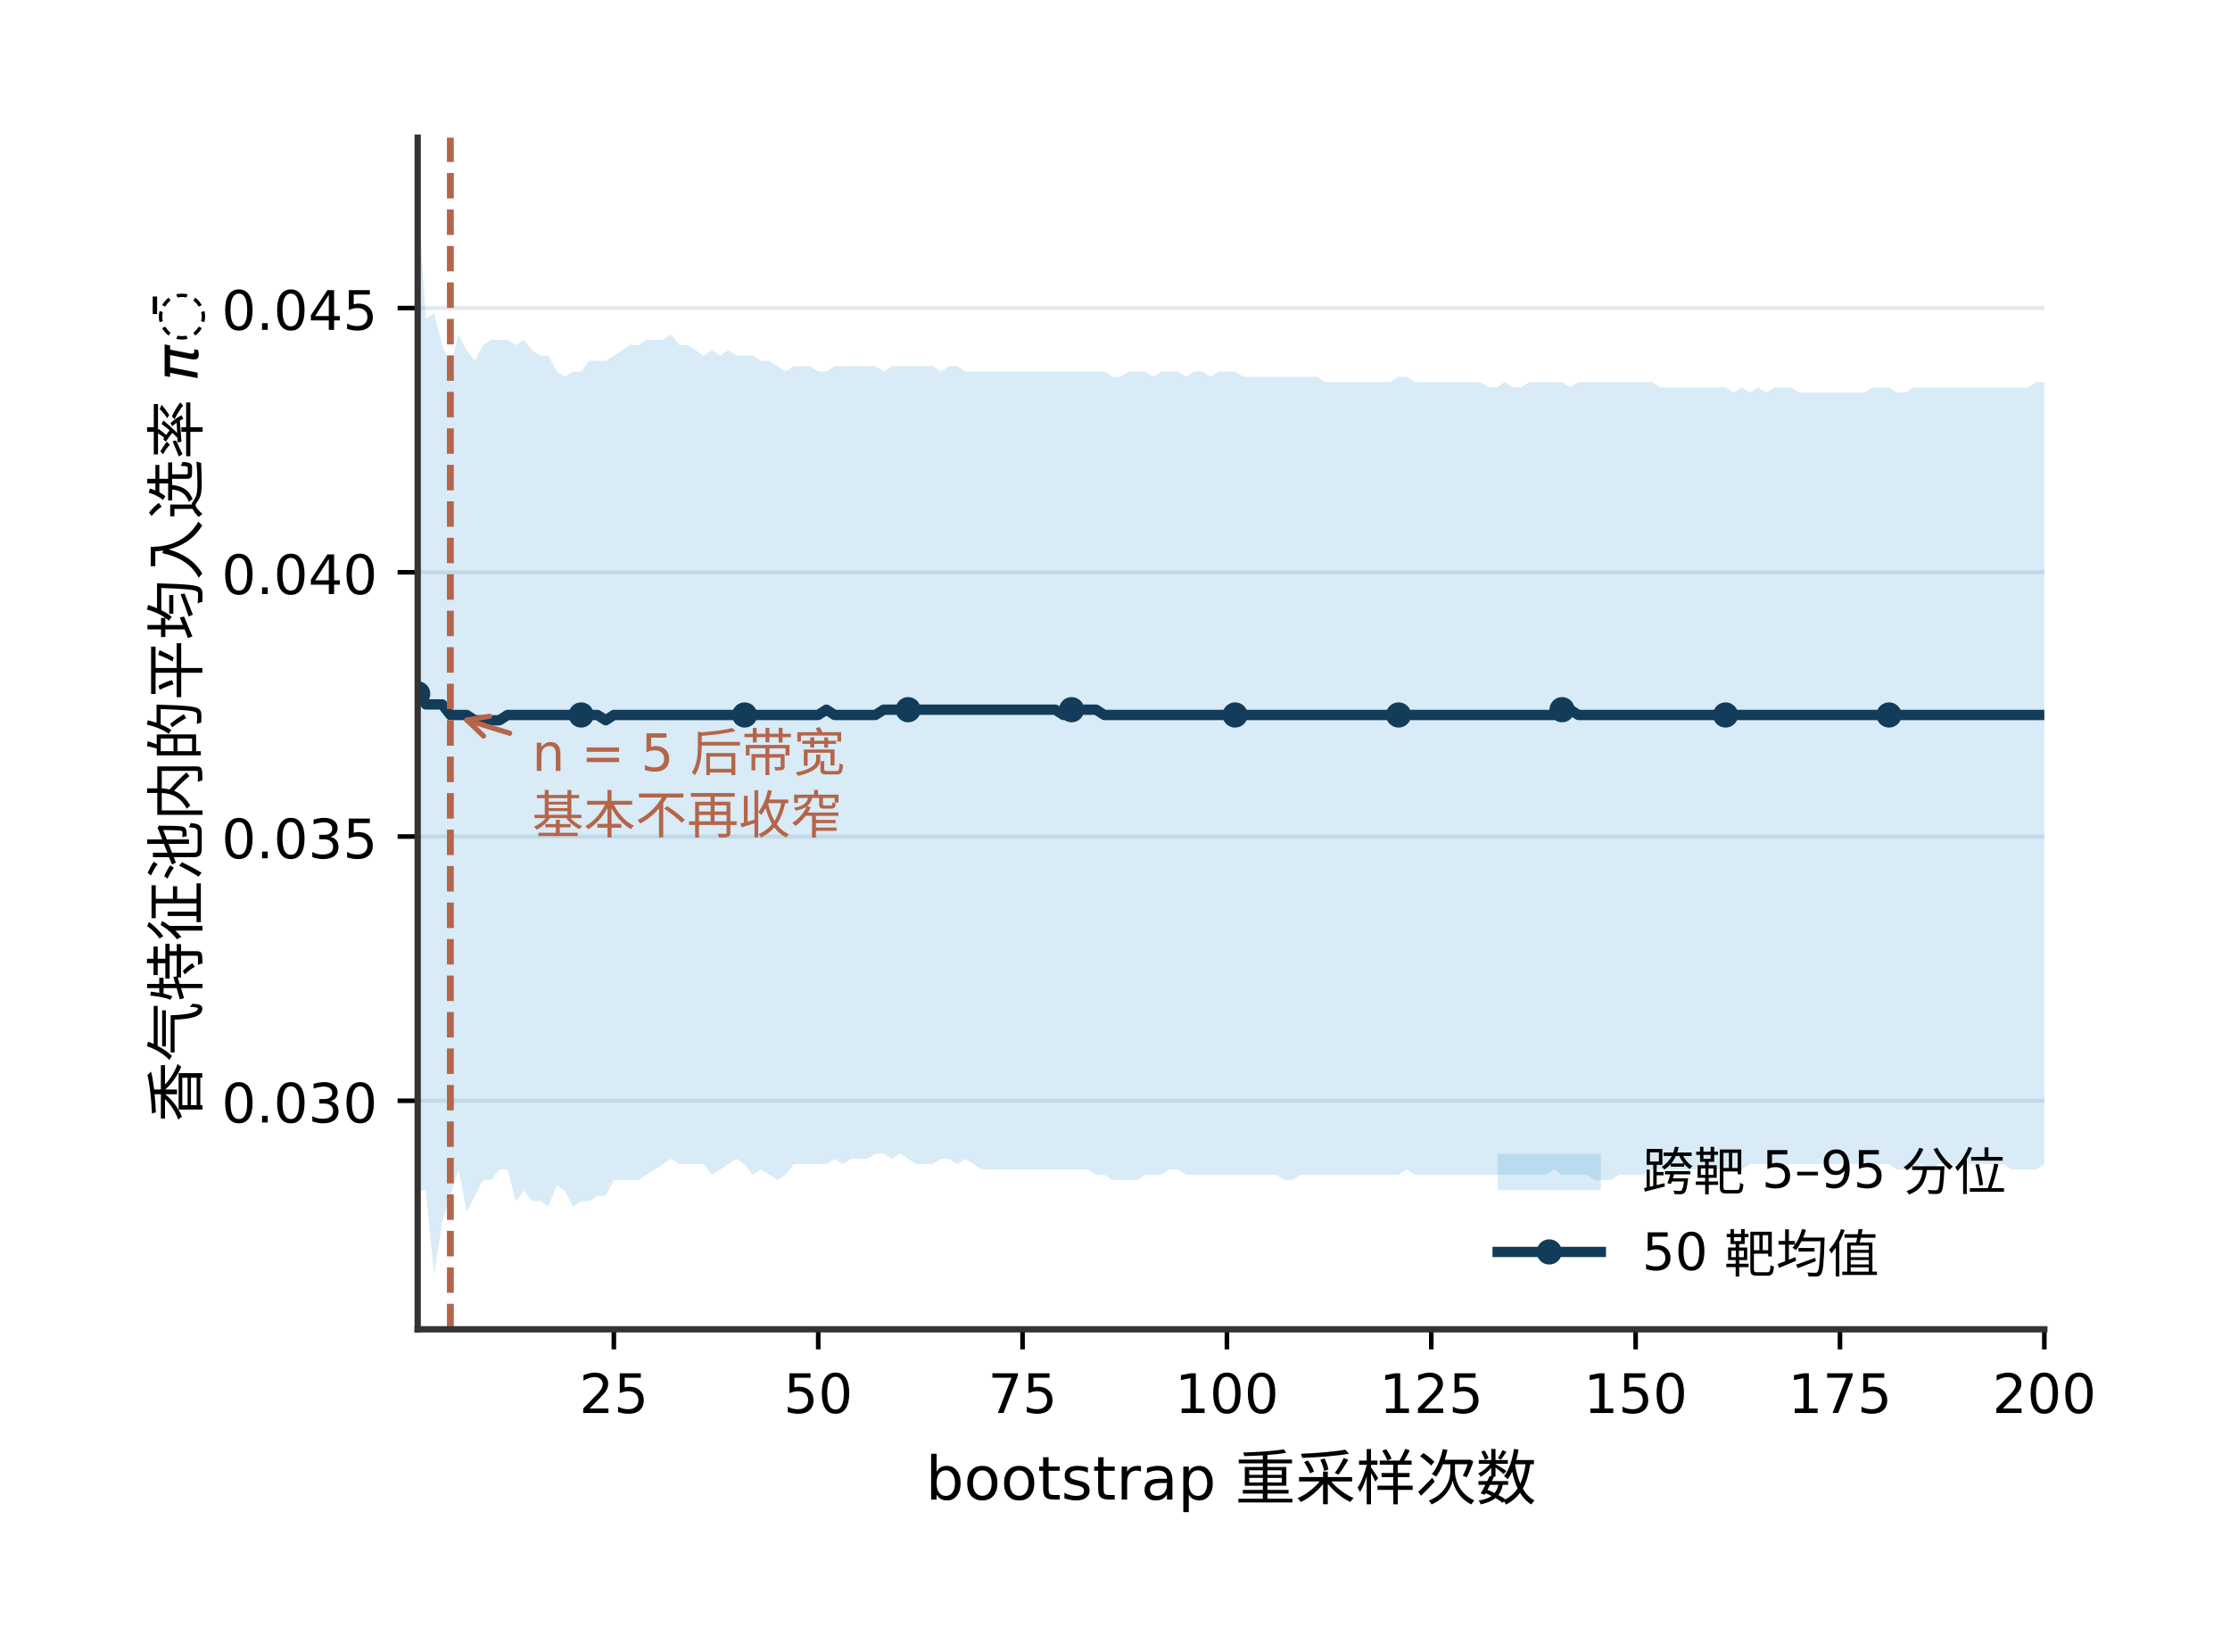
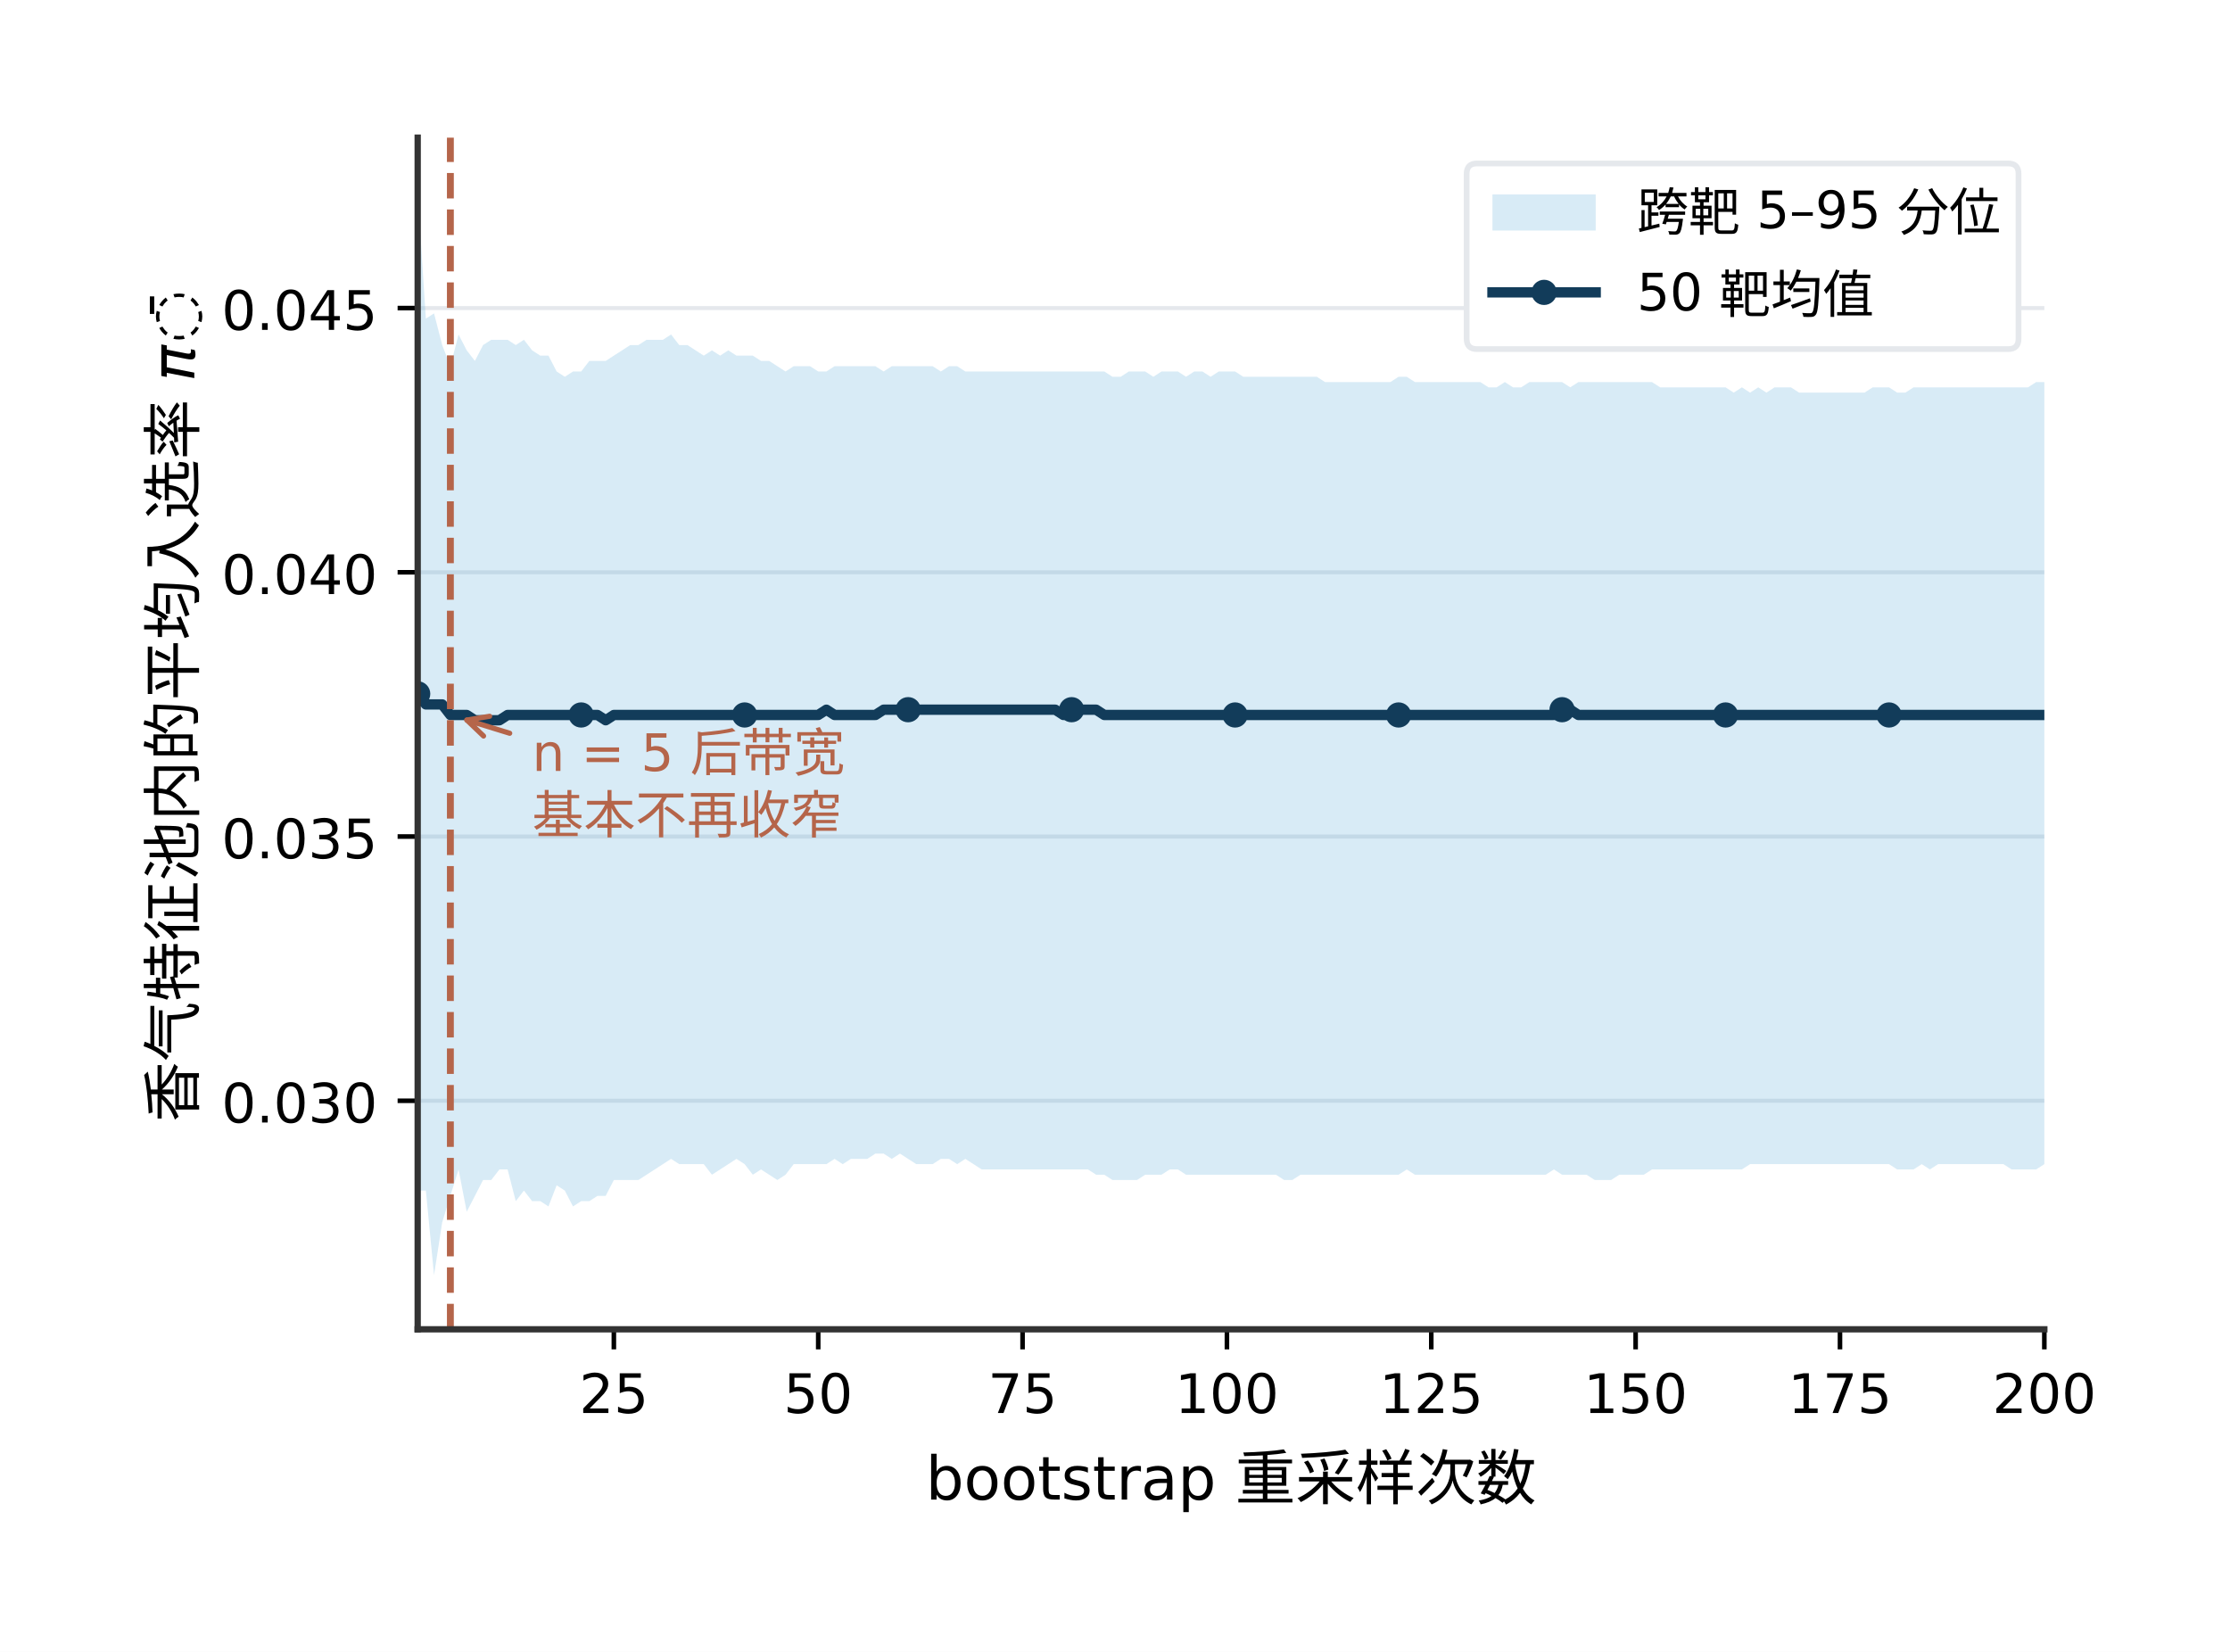
<svg xmlns="http://www.w3.org/2000/svg" xmlns:xlink="http://www.w3.org/1999/xlink" width="388.8pt" height="288pt" viewBox="0 0 388.8 288" version="1.1">
  <defs>
    <style type="text/css">*{stroke-linejoin: round; stroke-linecap: butt}</style>
  </defs>
  <g id="figure_1">
    <g id="patch_1">
      <path d="M 0 288  L 388.8 288  L 388.8 0  L 0 0  z " style="fill: #ffffff" />
    </g>
    <g id="axes_1">
      <g id="patch_2">
        <path d="M 72.823 231.76  L 356.43 231.76  L 356.43 24  L 72.823 24  z " style="fill: #ffffff" />
      </g>
      <g id="matplotlib.axis_1">
        <g id="xtick_1">
          <g id="line2d_1">
            <defs>
-               <path id="m8bf1cdfd30" d="M 0 0  L 0 3.5  " style="stroke: #000000; stroke-width: 0.8" />
+               <path id="m8828bf3c4f" d="M 0 0  L 0 3.5  " style="stroke: #000000; stroke-width: 0.8" />
            </defs>
            <g>
-               <use xlink:href="#m8bf1cdfd30" x="107.026" y="231.76" style="stroke: #000000; stroke-width: 0.8" />
+               <use xlink:href="#m8828bf3c4f" x="107.026" y="231.76" style="stroke: #000000; stroke-width: 0.8" />
            </g>
          </g>
          <g id="text_1">
            <text style="font-size: 9.5px; font-family: 'Microsoft YaHei', 'SimHei', 'WenQuanYi Micro Hei', 'DejaVu Sans', sans-serif; text-anchor: middle" x="107.026" y="246.354" transform="rotate(-0 107.0264 246.3541)">25</text>
          </g>
        </g>
        <g id="xtick_2">
          <g id="line2d_2">
            <g>
-               <use xlink:href="#m8bf1cdfd30" x="142.656" y="231.76" style="stroke: #000000; stroke-width: 0.8" />
+               <use xlink:href="#m8828bf3c4f" x="142.656" y="231.76" style="stroke: #000000; stroke-width: 0.8" />
            </g>
          </g>
          <g id="text_2">
            <text style="font-size: 9.5px; font-family: 'Microsoft YaHei', 'SimHei', 'WenQuanYi Micro Hei', 'DejaVu Sans', sans-serif; text-anchor: middle" x="142.656" y="246.354" transform="rotate(-0 142.6555 246.3541)">50</text>
          </g>
        </g>
        <g id="xtick_3">
          <g id="line2d_3">
            <g>
-               <use xlink:href="#m8bf1cdfd30" x="178.285" y="231.76" style="stroke: #000000; stroke-width: 0.8" />
+               <use xlink:href="#m8828bf3c4f" x="178.285" y="231.76" style="stroke: #000000; stroke-width: 0.8" />
            </g>
          </g>
          <g id="text_3">
            <text style="font-size: 9.5px; font-family: 'Microsoft YaHei', 'SimHei', 'WenQuanYi Micro Hei', 'DejaVu Sans', sans-serif; text-anchor: middle" x="178.285" y="246.354" transform="rotate(-0 178.2846 246.3541)">75</text>
          </g>
        </g>
        <g id="xtick_4">
          <g id="line2d_4">
            <g>
-               <use xlink:href="#m8bf1cdfd30" x="213.914" y="231.76" style="stroke: #000000; stroke-width: 0.8" />
+               <use xlink:href="#m8828bf3c4f" x="213.914" y="231.76" style="stroke: #000000; stroke-width: 0.8" />
            </g>
          </g>
          <g id="text_4">
            <text style="font-size: 9.5px; font-family: 'Microsoft YaHei', 'SimHei', 'WenQuanYi Micro Hei', 'DejaVu Sans', sans-serif; text-anchor: middle" x="213.914" y="246.354" transform="rotate(-0 213.9137 246.3541)">100</text>
          </g>
        </g>
        <g id="xtick_5">
          <g id="line2d_5">
            <g>
-               <use xlink:href="#m8bf1cdfd30" x="249.543" y="231.76" style="stroke: #000000; stroke-width: 0.8" />
+               <use xlink:href="#m8828bf3c4f" x="249.543" y="231.76" style="stroke: #000000; stroke-width: 0.8" />
            </g>
          </g>
          <g id="text_5">
            <text style="font-size: 9.5px; font-family: 'Microsoft YaHei', 'SimHei', 'WenQuanYi Micro Hei', 'DejaVu Sans', sans-serif; text-anchor: middle" x="249.543" y="246.354" transform="rotate(-0 249.5428 246.3541)">125</text>
          </g>
        </g>
        <g id="xtick_6">
          <g id="line2d_6">
            <g>
-               <use xlink:href="#m8bf1cdfd30" x="285.172" y="231.76" style="stroke: #000000; stroke-width: 0.8" />
+               <use xlink:href="#m8828bf3c4f" x="285.172" y="231.76" style="stroke: #000000; stroke-width: 0.8" />
            </g>
          </g>
          <g id="text_6">
            <text style="font-size: 9.5px; font-family: 'Microsoft YaHei', 'SimHei', 'WenQuanYi Micro Hei', 'DejaVu Sans', sans-serif; text-anchor: middle" x="285.172" y="246.354" transform="rotate(-0 285.1718 246.3541)">150</text>
          </g>
        </g>
        <g id="xtick_7">
          <g id="line2d_7">
            <g>
-               <use xlink:href="#m8bf1cdfd30" x="320.801" y="231.76" style="stroke: #000000; stroke-width: 0.8" />
+               <use xlink:href="#m8828bf3c4f" x="320.801" y="231.76" style="stroke: #000000; stroke-width: 0.8" />
            </g>
          </g>
          <g id="text_7">
            <text style="font-size: 9.5px; font-family: 'Microsoft YaHei', 'SimHei', 'WenQuanYi Micro Hei', 'DejaVu Sans', sans-serif; text-anchor: middle" x="320.801" y="246.354" transform="rotate(-0 320.8009 246.3541)">175</text>
          </g>
        </g>
        <g id="xtick_8">
          <g id="line2d_8">
            <g>
-               <use xlink:href="#m8bf1cdfd30" x="356.43" y="231.76" style="stroke: #000000; stroke-width: 0.8" />
+               <use xlink:href="#m8828bf3c4f" x="356.43" y="231.76" style="stroke: #000000; stroke-width: 0.8" />
            </g>
          </g>
          <g id="text_8">
            <text style="font-size: 9.5px; font-family: 'Microsoft YaHei', 'SimHei', 'WenQuanYi Micro Hei', 'DejaVu Sans', sans-serif; text-anchor: middle" x="356.43" y="246.354" transform="rotate(-0 356.43 246.3541)">200</text>
          </g>
        </g>
        <g id="text_9">
          <text style="font-size: 10.5px; font-family: 'Microsoft YaHei', 'SimHei', 'WenQuanYi Micro Hei', 'DejaVu Sans', sans-serif; text-anchor: middle" x="214.626" y="261.447" transform="rotate(-0 214.6262 261.4471)">bootstrap 重采样次数</text>
        </g>
      </g>
      <g id="matplotlib.axis_2">
        <g id="ytick_1">
          <g id="line2d_9">
-             <path d="M 72.823 191.912  L 356.43 191.912  " clip-path="url(#pf0727fa148)" style="fill: none; stroke: #e5e8ec; stroke-width: 0.7; stroke-linecap: square" />
+             <path d="M 72.823 191.912  L 356.43 191.912  " clip-path="url(#pa5cbba8e7f)" style="fill: none; stroke: #e5e8ec; stroke-width: 0.7; stroke-linecap: square" />
          </g>
          <g id="line2d_10">
            <defs>
-               <path id="m67ff4a26ef" d="M 0 0  L -3.5 0  " style="stroke: #000000; stroke-width: 0.8" />
+               <path id="mb2e5421b10" d="M 0 0  L -3.5 0  " style="stroke: #000000; stroke-width: 0.8" />
            </defs>
            <g>
-               <use xlink:href="#m67ff4a26ef" x="72.823" y="191.912" style="stroke: #000000; stroke-width: 0.8" />
+               <use xlink:href="#mb2e5421b10" x="72.823" y="191.912" style="stroke: #000000; stroke-width: 0.8" />
            </g>
          </g>
          <g id="text_10">
            <text style="font-size: 9.5px; font-family: 'Microsoft YaHei', 'SimHei', 'WenQuanYi Micro Hei', 'DejaVu Sans', sans-serif; text-anchor: end" x="65.823" y="195.709" transform="rotate(-0 65.8225 195.7095)">0.030</text>
          </g>
        </g>
        <g id="ytick_2">
          <g id="line2d_11">
-             <path d="M 72.823 145.846  L 356.43 145.846  " clip-path="url(#pf0727fa148)" style="fill: none; stroke: #e5e8ec; stroke-width: 0.7; stroke-linecap: square" />
+             <path d="M 72.823 145.846  L 356.43 145.846  " clip-path="url(#pa5cbba8e7f)" style="fill: none; stroke: #e5e8ec; stroke-width: 0.7; stroke-linecap: square" />
          </g>
          <g id="line2d_12">
            <g>
-               <use xlink:href="#m67ff4a26ef" x="72.823" y="145.846" style="stroke: #000000; stroke-width: 0.8" />
+               <use xlink:href="#mb2e5421b10" x="72.823" y="145.846" style="stroke: #000000; stroke-width: 0.8" />
            </g>
          </g>
          <g id="text_11">
            <text style="font-size: 9.5px; font-family: 'Microsoft YaHei', 'SimHei', 'WenQuanYi Micro Hei', 'DejaVu Sans', sans-serif; text-anchor: end" x="65.823" y="149.643" transform="rotate(-0 65.8225 149.643)">0.035</text>
          </g>
        </g>
        <g id="ytick_3">
          <g id="line2d_13">
-             <path d="M 72.823 99.779  L 356.43 99.779  " clip-path="url(#pf0727fa148)" style="fill: none; stroke: #e5e8ec; stroke-width: 0.7; stroke-linecap: square" />
+             <path d="M 72.823 99.779  L 356.43 99.779  " clip-path="url(#pa5cbba8e7f)" style="fill: none; stroke: #e5e8ec; stroke-width: 0.7; stroke-linecap: square" />
          </g>
          <g id="line2d_14">
            <g>
-               <use xlink:href="#m67ff4a26ef" x="72.823" y="99.779" style="stroke: #000000; stroke-width: 0.8" />
+               <use xlink:href="#mb2e5421b10" x="72.823" y="99.779" style="stroke: #000000; stroke-width: 0.8" />
            </g>
          </g>
          <g id="text_12">
            <text style="font-size: 9.5px; font-family: 'Microsoft YaHei', 'SimHei', 'WenQuanYi Micro Hei', 'DejaVu Sans', sans-serif; text-anchor: end" x="65.823" y="103.576" transform="rotate(-0 65.8225 103.5765)">0.040</text>
          </g>
        </g>
        <g id="ytick_4">
          <g id="line2d_15">
-             <path d="M 72.823 53.713  L 356.43 53.713  " clip-path="url(#pf0727fa148)" style="fill: none; stroke: #e5e8ec; stroke-width: 0.7; stroke-linecap: square" />
+             <path d="M 72.823 53.713  L 356.43 53.713  " clip-path="url(#pa5cbba8e7f)" style="fill: none; stroke: #e5e8ec; stroke-width: 0.7; stroke-linecap: square" />
          </g>
          <g id="line2d_16">
            <g>
-               <use xlink:href="#m67ff4a26ef" x="72.823" y="53.713" style="stroke: #000000; stroke-width: 0.8" />
+               <use xlink:href="#mb2e5421b10" x="72.823" y="53.713" style="stroke: #000000; stroke-width: 0.8" />
            </g>
          </g>
          <g id="text_13">
            <text style="font-size: 9.5px; font-family: 'Microsoft YaHei', 'SimHei', 'WenQuanYi Micro Hei', 'DejaVu Sans', sans-serif; text-anchor: end" x="65.823" y="57.51" transform="rotate(-0 65.8225 57.50994)">0.045</text>
          </g>
        </g>
        <g id="text_14">
          <g transform="translate(34.64141 195.605) rotate(-90)">
            <text>
-               <tspan x="0" y="-0.188" style="font-size: 10.5px; font-family: 'Microsoft YaHei'">香</tspan>
-               <tspan x="10.5" y="-0.188" style="font-size: 10.5px; font-family: 'Microsoft YaHei'">气</tspan>
-               <tspan x="21" y="-0.188" style="font-size: 10.5px; font-family: 'Microsoft YaHei'">特</tspan>
-               <tspan x="31.5" y="-0.188" style="font-size: 10.5px; font-family: 'Microsoft YaHei'">征</tspan>
-               <tspan x="42" y="-0.188" style="font-size: 10.5px; font-family: 'Microsoft YaHei'">池</tspan>
-               <tspan x="52.5" y="-0.188" style="font-size: 10.5px; font-family: 'Microsoft YaHei'">内</tspan>
-               <tspan x="63" y="-0.188" style="font-size: 10.5px; font-family: 'Microsoft YaHei'">的</tspan>
-               <tspan x="73.5" y="-0.188" style="font-size: 10.5px; font-family: 'Microsoft YaHei'">平</tspan>
-               <tspan x="84" y="-0.188" style="font-size: 10.5px; font-family: 'Microsoft YaHei'">均</tspan>
-               <tspan x="94.5" y="-0.188" style="font-size: 10.5px; font-family: 'Microsoft YaHei'">入</tspan>
-               <tspan x="105" y="-0.188" style="font-size: 10.5px; font-family: 'Microsoft YaHei'">选</tspan>
-               <tspan x="115.5" y="-0.188" style="font-size: 10.5px; font-family: 'Microsoft YaHei'">率</tspan>
-               <tspan x="126" y="-0.188" style="font-size: 10.5px; font-family: 'Microsoft YaHei'"> </tspan>
-               <tspan x="135.828" y="-0.188" style="font-size: 10.5px; font-family: 'DejaVu Sans'">̄</tspan>
-               <tspan x="129.107" y="-0.188" style="font-style: oblique; font-size: 10.5px; font-family: 'DejaVu Sans'">π</tspan>
+               <tspan x="0" y="-0.766" style="font-size: 10.5px; font-family: 'Microsoft YaHei'">香</tspan>
+               <tspan x="10.5" y="-0.766" style="font-size: 10.5px; font-family: 'Microsoft YaHei'">气</tspan>
+               <tspan x="21" y="-0.766" style="font-size: 10.5px; font-family: 'Microsoft YaHei'">特</tspan>
+               <tspan x="31.5" y="-0.766" style="font-size: 10.5px; font-family: 'Microsoft YaHei'">征</tspan>
+               <tspan x="42" y="-0.766" style="font-size: 10.5px; font-family: 'Microsoft YaHei'">池</tspan>
+               <tspan x="52.5" y="-0.766" style="font-size: 10.5px; font-family: 'Microsoft YaHei'">内</tspan>
+               <tspan x="63" y="-0.766" style="font-size: 10.5px; font-family: 'Microsoft YaHei'">的</tspan>
+               <tspan x="73.5" y="-0.766" style="font-size: 10.5px; font-family: 'Microsoft YaHei'">平</tspan>
+               <tspan x="84" y="-0.766" style="font-size: 10.5px; font-family: 'Microsoft YaHei'">均</tspan>
+               <tspan x="94.5" y="-0.766" style="font-size: 10.5px; font-family: 'Microsoft YaHei'">入</tspan>
+               <tspan x="105" y="-0.766" style="font-size: 10.5px; font-family: 'Microsoft YaHei'">选</tspan>
+               <tspan x="115.5" y="-0.766" style="font-size: 10.5px; font-family: 'Microsoft YaHei'">率</tspan>
+               <tspan x="126" y="-0.766" style="font-size: 10.5px; font-family: 'Microsoft YaHei'"> </tspan>
+               <tspan x="135.844" y="-0.688" style="font-size: 10.5px; font-family: 'DejaVu Sans'">̄</tspan>
+               <tspan x="129.107" y="-0.766" style="font-style: oblique; font-size: 10.5px; font-family: 'DejaVu Sans'">π</tspan>
            </text>
          </g>
        </g>
      </g>
      <g id="FillBetweenPolyCollection_1">
        <defs>
-           <path id="mcdc21f02ec" d="M 72.823 -254.556  L 72.823 -80.425  L 74.248 -80.425  L 75.673 -65.684  L 77.098 -74.897  L 78.523 -79.504  L 79.948 -84.11  L 81.373 -76.74  L 82.799 -79.504  L 84.224 -82.268  L 85.649 -82.268  L 87.074 -84.11  L 88.499 -84.11  L 89.924 -78.582  L 91.35 -80.425  L 92.775 -78.582  L 94.2 -78.582  L 95.625 -77.661  L 97.05 -81.346  L 98.475 -80.425  L 99.901 -77.661  L 101.326 -78.582  L 102.751 -78.582  L 104.176 -79.504  L 105.601 -79.504  L 107.026 -82.268  L 108.452 -82.268  L 109.877 -82.268  L 111.302 -82.268  L 112.727 -83.189  L 114.152 -84.11  L 115.577 -85.032  L 117.003 -85.953  L 118.428 -85.032  L 119.853 -85.032  L 121.278 -85.032  L 122.703 -85.032  L 124.128 -83.189  L 125.554 -84.11  L 126.979 -85.032  L 128.404 -85.953  L 129.829 -85.032  L 131.254 -83.189  L 132.679 -84.11  L 134.105 -83.189  L 135.53 -82.268  L 136.955 -83.189  L 138.38 -85.032  L 139.805 -85.032  L 141.23 -85.032  L 142.656 -85.032  L 144.081 -85.032  L 145.506 -85.953  L 146.931 -85.032  L 148.356 -85.953  L 149.781 -85.953  L 151.206 -85.953  L 152.632 -86.874  L 154.057 -86.874  L 155.482 -85.953  L 156.907 -86.874  L 158.332 -85.953  L 159.757 -85.032  L 161.183 -85.032  L 162.608 -85.032  L 164.033 -85.953  L 165.458 -85.953  L 166.883 -85.032  L 168.308 -85.953  L 169.734 -85.032  L 171.159 -84.11  L 172.584 -84.11  L 174.009 -84.11  L 175.434 -84.11  L 176.859 -84.11  L 178.285 -84.11  L 179.71 -84.11  L 181.135 -84.11  L 182.56 -84.11  L 183.985 -84.11  L 185.41 -84.11  L 186.836 -84.11  L 188.261 -84.11  L 189.686 -84.11  L 191.111 -83.189  L 192.536 -83.189  L 193.961 -82.268  L 195.387 -82.268  L 196.812 -82.268  L 198.237 -82.268  L 199.662 -83.189  L 201.087 -83.189  L 202.512 -83.189  L 203.938 -84.11  L 205.363 -84.11  L 206.788 -83.189  L 208.213 -83.189  L 209.638 -83.189  L 211.063 -83.189  L 212.489 -83.189  L 213.914 -83.189  L 215.339 -83.189  L 216.764 -83.189  L 218.189 -83.189  L 219.614 -83.189  L 221.039 -83.189  L 222.465 -83.189  L 223.89 -82.268  L 225.315 -82.268  L 226.74 -83.189  L 228.165 -83.189  L 229.59 -83.189  L 231.016 -83.189  L 232.441 -83.189  L 233.866 -83.189  L 235.291 -83.189  L 236.716 -83.189  L 238.141 -83.189  L 239.567 -83.189  L 240.992 -83.189  L 242.417 -83.189  L 243.842 -83.189  L 245.267 -84.11  L 246.692 -83.189  L 248.118 -83.189  L 249.543 -83.189  L 250.968 -83.189  L 252.393 -83.189  L 253.818 -83.189  L 255.243 -83.189  L 256.669 -83.189  L 258.094 -83.189  L 259.519 -83.189  L 260.944 -83.189  L 262.369 -83.189  L 263.794 -83.189  L 265.22 -83.189  L 266.645 -83.189  L 268.07 -83.189  L 269.495 -83.189  L 270.92 -84.11  L 272.345 -83.189  L 273.771 -83.189  L 275.196 -83.189  L 276.621 -83.189  L 278.046 -82.268  L 279.471 -82.268  L 280.896 -82.268  L 282.322 -83.189  L 283.747 -83.189  L 285.172 -83.189  L 286.597 -83.189  L 288.022 -84.11  L 289.447 -84.11  L 290.872 -84.11  L 292.298 -84.11  L 293.723 -84.11  L 295.148 -84.11  L 296.573 -84.11  L 297.998 -84.11  L 299.423 -84.11  L 300.849 -84.11  L 302.274 -84.11  L 303.699 -84.11  L 305.124 -85.032  L 306.549 -85.032  L 307.974 -85.032  L 309.4 -85.032  L 310.825 -85.032  L 312.25 -85.032  L 313.675 -85.032  L 315.1 -85.032  L 316.525 -85.032  L 317.951 -85.032  L 319.376 -85.032  L 320.801 -85.032  L 322.226 -85.032  L 323.651 -85.032  L 325.076 -85.032  L 326.502 -85.032  L 327.927 -85.032  L 329.352 -85.032  L 330.777 -84.11  L 332.202 -84.11  L 333.627 -84.11  L 335.053 -85.032  L 336.478 -84.11  L 337.903 -85.032  L 339.328 -85.032  L 340.753 -85.032  L 342.178 -85.032  L 343.604 -85.032  L 345.029 -85.032  L 346.454 -85.032  L 347.879 -85.032  L 349.304 -85.032  L 350.729 -84.11  L 352.155 -84.11  L 353.58 -84.11  L 355.005 -84.11  L 356.43 -85.032  L 356.43 -221.388  L 356.43 -221.388  L 355.005 -221.388  L 353.58 -220.467  L 352.155 -220.467  L 350.729 -220.467  L 349.304 -220.467  L 347.879 -220.467  L 346.454 -220.467  L 345.029 -220.467  L 343.604 -220.467  L 342.178 -220.467  L 340.753 -220.467  L 339.328 -220.467  L 337.903 -220.467  L 336.478 -220.467  L 335.053 -220.467  L 333.627 -220.467  L 332.202 -219.546  L 330.777 -219.546  L 329.352 -220.467  L 327.927 -220.467  L 326.502 -220.467  L 325.076 -219.546  L 323.651 -219.546  L 322.226 -219.546  L 320.801 -219.546  L 319.376 -219.546  L 317.951 -219.546  L 316.525 -219.546  L 315.1 -219.546  L 313.675 -219.546  L 312.25 -220.467  L 310.825 -220.467  L 309.4 -220.467  L 307.974 -219.546  L 306.549 -220.467  L 305.124 -219.546  L 303.699 -220.467  L 302.274 -219.546  L 300.849 -220.467  L 299.423 -220.467  L 297.998 -220.467  L 296.573 -220.467  L 295.148 -220.467  L 293.723 -220.467  L 292.298 -220.467  L 290.872 -220.467  L 289.447 -220.467  L 288.022 -221.388  L 286.597 -221.388  L 285.172 -221.388  L 283.747 -221.388  L 282.322 -221.388  L 280.896 -221.388  L 279.471 -221.388  L 278.046 -221.388  L 276.621 -221.388  L 275.196 -221.388  L 273.771 -220.467  L 272.345 -221.388  L 270.92 -221.388  L 269.495 -221.388  L 268.07 -221.388  L 266.645 -221.388  L 265.22 -220.467  L 263.794 -220.467  L 262.369 -221.388  L 260.944 -220.467  L 259.519 -220.467  L 258.094 -221.388  L 256.669 -221.388  L 255.243 -221.388  L 253.818 -221.388  L 252.393 -221.388  L 250.968 -221.388  L 249.543 -221.388  L 248.118 -221.388  L 246.692 -221.388  L 245.267 -222.31  L 243.842 -222.31  L 242.417 -221.388  L 240.992 -221.388  L 239.567 -221.388  L 238.141 -221.388  L 236.716 -221.388  L 235.291 -221.388  L 233.866 -221.388  L 232.441 -221.388  L 231.016 -221.388  L 229.59 -222.31  L 228.165 -222.31  L 226.74 -222.31  L 225.315 -222.31  L 223.89 -222.31  L 222.465 -222.31  L 221.039 -222.31  L 219.614 -222.31  L 218.189 -222.31  L 216.764 -222.31  L 215.339 -223.231  L 213.914 -223.231  L 212.489 -223.231  L 211.063 -222.31  L 209.638 -223.231  L 208.213 -223.231  L 206.788 -222.31  L 205.363 -223.231  L 203.938 -223.231  L 202.512 -223.231  L 201.087 -222.31  L 199.662 -223.231  L 198.237 -223.231  L 196.812 -223.231  L 195.387 -222.31  L 193.961 -222.31  L 192.536 -223.231  L 191.111 -223.231  L 189.686 -223.231  L 188.261 -223.231  L 186.836 -223.231  L 185.41 -223.231  L 183.985 -223.231  L 182.56 -223.231  L 181.135 -223.231  L 179.71 -223.231  L 178.285 -223.231  L 176.859 -223.231  L 175.434 -223.231  L 174.009 -223.231  L 172.584 -223.231  L 171.159 -223.231  L 169.734 -223.231  L 168.308 -223.231  L 166.883 -224.152  L 165.458 -224.152  L 164.033 -223.231  L 162.608 -224.152  L 161.183 -224.152  L 159.757 -224.152  L 158.332 -224.152  L 156.907 -224.152  L 155.482 -224.152  L 154.057 -223.231  L 152.632 -224.152  L 151.206 -224.152  L 149.781 -224.152  L 148.356 -224.152  L 146.931 -224.152  L 145.506 -224.152  L 144.081 -223.231  L 142.656 -223.231  L 141.23 -224.152  L 139.805 -224.152  L 138.38 -224.152  L 136.955 -223.231  L 135.53 -224.152  L 134.105 -225.074  L 132.679 -225.074  L 131.254 -225.995  L 129.829 -225.995  L 128.404 -225.995  L 126.979 -226.916  L 125.554 -225.995  L 124.128 -226.916  L 122.703 -225.995  L 121.278 -226.916  L 119.853 -227.838  L 118.428 -227.838  L 117.003 -229.68  L 115.577 -228.759  L 114.152 -228.759  L 112.727 -228.759  L 111.302 -227.838  L 109.877 -227.838  L 108.452 -226.916  L 107.026 -225.995  L 105.601 -225.074  L 104.176 -225.074  L 102.751 -225.074  L 101.326 -223.231  L 99.901 -223.231  L 98.475 -222.31  L 97.05 -223.231  L 95.625 -225.995  L 94.2 -225.995  L 92.775 -226.916  L 91.35 -228.759  L 89.924 -227.838  L 88.499 -228.759  L 87.074 -228.759  L 85.649 -228.759  L 84.224 -227.838  L 82.799 -225.074  L 81.373 -226.916  L 79.948 -229.68  L 78.523 -224.152  L 77.098 -227.838  L 75.673 -233.366  L 74.248 -232.444  L 72.823 -254.556  z " />
+           <path id="m878a86acd3" d="M 72.823 -254.556  L 72.823 -80.425  L 74.248 -80.425  L 75.673 -65.684  L 77.098 -74.897  L 78.523 -79.504  L 79.948 -84.11  L 81.373 -76.74  L 82.799 -79.504  L 84.224 -82.268  L 85.649 -82.268  L 87.074 -84.11  L 88.499 -84.11  L 89.924 -78.582  L 91.35 -80.425  L 92.775 -78.582  L 94.2 -78.582  L 95.625 -77.661  L 97.05 -81.346  L 98.475 -80.425  L 99.901 -77.661  L 101.326 -78.582  L 102.751 -78.582  L 104.176 -79.504  L 105.601 -79.504  L 107.026 -82.268  L 108.452 -82.268  L 109.877 -82.268  L 111.302 -82.268  L 112.727 -83.189  L 114.152 -84.11  L 115.577 -85.032  L 117.003 -85.953  L 118.428 -85.032  L 119.853 -85.032  L 121.278 -85.032  L 122.703 -85.032  L 124.128 -83.189  L 125.554 -84.11  L 126.979 -85.032  L 128.404 -85.953  L 129.829 -85.032  L 131.254 -83.189  L 132.679 -84.11  L 134.105 -83.189  L 135.53 -82.268  L 136.955 -83.189  L 138.38 -85.032  L 139.805 -85.032  L 141.23 -85.032  L 142.656 -85.032  L 144.081 -85.032  L 145.506 -85.953  L 146.931 -85.032  L 148.356 -85.953  L 149.781 -85.953  L 151.206 -85.953  L 152.632 -86.874  L 154.057 -86.874  L 155.482 -85.953  L 156.907 -86.874  L 158.332 -85.953  L 159.757 -85.032  L 161.183 -85.032  L 162.608 -85.032  L 164.033 -85.953  L 165.458 -85.953  L 166.883 -85.032  L 168.308 -85.953  L 169.734 -85.032  L 171.159 -84.11  L 172.584 -84.11  L 174.009 -84.11  L 175.434 -84.11  L 176.859 -84.11  L 178.285 -84.11  L 179.71 -84.11  L 181.135 -84.11  L 182.56 -84.11  L 183.985 -84.11  L 185.41 -84.11  L 186.836 -84.11  L 188.261 -84.11  L 189.686 -84.11  L 191.111 -83.189  L 192.536 -83.189  L 193.961 -82.268  L 195.387 -82.268  L 196.812 -82.268  L 198.237 -82.268  L 199.662 -83.189  L 201.087 -83.189  L 202.512 -83.189  L 203.938 -84.11  L 205.363 -84.11  L 206.788 -83.189  L 208.213 -83.189  L 209.638 -83.189  L 211.063 -83.189  L 212.489 -83.189  L 213.914 -83.189  L 215.339 -83.189  L 216.764 -83.189  L 218.189 -83.189  L 219.614 -83.189  L 221.039 -83.189  L 222.465 -83.189  L 223.89 -82.268  L 225.315 -82.268  L 226.74 -83.189  L 228.165 -83.189  L 229.59 -83.189  L 231.016 -83.189  L 232.441 -83.189  L 233.866 -83.189  L 235.291 -83.189  L 236.716 -83.189  L 238.141 -83.189  L 239.567 -83.189  L 240.992 -83.189  L 242.417 -83.189  L 243.842 -83.189  L 245.267 -84.11  L 246.692 -83.189  L 248.118 -83.189  L 249.543 -83.189  L 250.968 -83.189  L 252.393 -83.189  L 253.818 -83.189  L 255.243 -83.189  L 256.669 -83.189  L 258.094 -83.189  L 259.519 -83.189  L 260.944 -83.189  L 262.369 -83.189  L 263.794 -83.189  L 265.22 -83.189  L 266.645 -83.189  L 268.07 -83.189  L 269.495 -83.189  L 270.92 -84.11  L 272.345 -83.189  L 273.771 -83.189  L 275.196 -83.189  L 276.621 -83.189  L 278.046 -82.268  L 279.471 -82.268  L 280.896 -82.268  L 282.322 -83.189  L 283.747 -83.189  L 285.172 -83.189  L 286.597 -83.189  L 288.022 -84.11  L 289.447 -84.11  L 290.872 -84.11  L 292.298 -84.11  L 293.723 -84.11  L 295.148 -84.11  L 296.573 -84.11  L 297.998 -84.11  L 299.423 -84.11  L 300.849 -84.11  L 302.274 -84.11  L 303.699 -84.11  L 305.124 -85.032  L 306.549 -85.032  L 307.974 -85.032  L 309.4 -85.032  L 310.825 -85.032  L 312.25 -85.032  L 313.675 -85.032  L 315.1 -85.032  L 316.525 -85.032  L 317.951 -85.032  L 319.376 -85.032  L 320.801 -85.032  L 322.226 -85.032  L 323.651 -85.032  L 325.076 -85.032  L 326.502 -85.032  L 327.927 -85.032  L 329.352 -85.032  L 330.777 -84.11  L 332.202 -84.11  L 333.627 -84.11  L 335.053 -85.032  L 336.478 -84.11  L 337.903 -85.032  L 339.328 -85.032  L 340.753 -85.032  L 342.178 -85.032  L 343.604 -85.032  L 345.029 -85.032  L 346.454 -85.032  L 347.879 -85.032  L 349.304 -85.032  L 350.729 -84.11  L 352.155 -84.11  L 353.58 -84.11  L 355.005 -84.11  L 356.43 -85.032  L 356.43 -221.388  L 356.43 -221.388  L 355.005 -221.388  L 353.58 -220.467  L 352.155 -220.467  L 350.729 -220.467  L 349.304 -220.467  L 347.879 -220.467  L 346.454 -220.467  L 345.029 -220.467  L 343.604 -220.467  L 342.178 -220.467  L 340.753 -220.467  L 339.328 -220.467  L 337.903 -220.467  L 336.478 -220.467  L 335.053 -220.467  L 333.627 -220.467  L 332.202 -219.546  L 330.777 -219.546  L 329.352 -220.467  L 327.927 -220.467  L 326.502 -220.467  L 325.076 -219.546  L 323.651 -219.546  L 322.226 -219.546  L 320.801 -219.546  L 319.376 -219.546  L 317.951 -219.546  L 316.525 -219.546  L 315.1 -219.546  L 313.675 -219.546  L 312.25 -220.467  L 310.825 -220.467  L 309.4 -220.467  L 307.974 -219.546  L 306.549 -220.467  L 305.124 -219.546  L 303.699 -220.467  L 302.274 -219.546  L 300.849 -220.467  L 299.423 -220.467  L 297.998 -220.467  L 296.573 -220.467  L 295.148 -220.467  L 293.723 -220.467  L 292.298 -220.467  L 290.872 -220.467  L 289.447 -220.467  L 288.022 -221.388  L 286.597 -221.388  L 285.172 -221.388  L 283.747 -221.388  L 282.322 -221.388  L 280.896 -221.388  L 279.471 -221.388  L 278.046 -221.388  L 276.621 -221.388  L 275.196 -221.388  L 273.771 -220.467  L 272.345 -221.388  L 270.92 -221.388  L 269.495 -221.388  L 268.07 -221.388  L 266.645 -221.388  L 265.22 -220.467  L 263.794 -220.467  L 262.369 -221.388  L 260.944 -220.467  L 259.519 -220.467  L 258.094 -221.388  L 256.669 -221.388  L 255.243 -221.388  L 253.818 -221.388  L 252.393 -221.388  L 250.968 -221.388  L 249.543 -221.388  L 248.118 -221.388  L 246.692 -221.388  L 245.267 -222.31  L 243.842 -222.31  L 242.417 -221.388  L 240.992 -221.388  L 239.567 -221.388  L 238.141 -221.388  L 236.716 -221.388  L 235.291 -221.388  L 233.866 -221.388  L 232.441 -221.388  L 231.016 -221.388  L 229.59 -222.31  L 228.165 -222.31  L 226.74 -222.31  L 225.315 -222.31  L 223.89 -222.31  L 222.465 -222.31  L 221.039 -222.31  L 219.614 -222.31  L 218.189 -222.31  L 216.764 -222.31  L 215.339 -223.231  L 213.914 -223.231  L 212.489 -223.231  L 211.063 -222.31  L 209.638 -223.231  L 208.213 -223.231  L 206.788 -222.31  L 205.363 -223.231  L 203.938 -223.231  L 202.512 -223.231  L 201.087 -222.31  L 199.662 -223.231  L 198.237 -223.231  L 196.812 -223.231  L 195.387 -222.31  L 193.961 -222.31  L 192.536 -223.231  L 191.111 -223.231  L 189.686 -223.231  L 188.261 -223.231  L 186.836 -223.231  L 185.41 -223.231  L 183.985 -223.231  L 182.56 -223.231  L 181.135 -223.231  L 179.71 -223.231  L 178.285 -223.231  L 176.859 -223.231  L 175.434 -223.231  L 174.009 -223.231  L 172.584 -223.231  L 171.159 -223.231  L 169.734 -223.231  L 168.308 -223.231  L 166.883 -224.152  L 165.458 -224.152  L 164.033 -223.231  L 162.608 -224.152  L 161.183 -224.152  L 159.757 -224.152  L 158.332 -224.152  L 156.907 -224.152  L 155.482 -224.152  L 154.057 -223.231  L 152.632 -224.152  L 151.206 -224.152  L 149.781 -224.152  L 148.356 -224.152  L 146.931 -224.152  L 145.506 -224.152  L 144.081 -223.231  L 142.656 -223.231  L 141.23 -224.152  L 139.805 -224.152  L 138.38 -224.152  L 136.955 -223.231  L 135.53 -224.152  L 134.105 -225.074  L 132.679 -225.074  L 131.254 -225.995  L 129.829 -225.995  L 128.404 -225.995  L 126.979 -226.916  L 125.554 -225.995  L 124.128 -226.916  L 122.703 -225.995  L 121.278 -226.916  L 119.853 -227.838  L 118.428 -227.838  L 117.003 -229.68  L 115.577 -228.759  L 114.152 -228.759  L 112.727 -228.759  L 111.302 -227.838  L 109.877 -227.838  L 108.452 -226.916  L 107.026 -225.995  L 105.601 -225.074  L 104.176 -225.074  L 102.751 -225.074  L 101.326 -223.231  L 99.901 -223.231  L 98.475 -222.31  L 97.05 -223.231  L 95.625 -225.995  L 94.2 -225.995  L 92.775 -226.916  L 91.35 -228.759  L 89.924 -227.838  L 88.499 -228.759  L 87.074 -228.759  L 85.649 -228.759  L 84.224 -227.838  L 82.799 -225.074  L 81.373 -226.916  L 79.948 -229.68  L 78.523 -224.152  L 77.098 -227.838  L 75.673 -233.366  L 74.248 -232.444  L 72.823 -254.556  z " />
        </defs>
-         <g clip-path="url(#pf0727fa148)">
-           <use xlink:href="#mcdc21f02ec" x="0" y="288" style="fill: #3c9bd6; fill-opacity: 0.2" />
+         <g clip-path="url(#pa5cbba8e7f)">
+           <use xlink:href="#m878a86acd3" x="0" y="288" style="fill: #3c9bd6; fill-opacity: 0.2" />
        </g>
      </g>
      <g id="line2d_17">
-         <path d="M 72.823 120.97  L 74.248 122.813  L 77.098 122.813  L 78.523 124.655  L 81.373 124.655  L 82.799 125.577  L 87.074 125.577  L 88.499 124.655  L 104.176 124.655  L 105.601 125.577  L 107.026 124.655  L 142.656 124.655  L 144.081 123.734  L 145.506 124.655  L 152.632 124.655  L 154.057 123.734  L 183.985 123.734  L 185.41 124.655  L 186.836 123.734  L 191.111 123.734  L 192.536 124.655  L 270.92 124.655  L 272.345 123.734  L 273.771 123.734  L 275.196 124.655  L 356.43 124.655  L 356.43 124.655  " clip-path="url(#pf0727fa148)" style="fill: none; stroke: #123c5a; stroke-width: 1.8; stroke-linecap: square" />
+         <path d="M 72.823 120.97  L 74.248 122.813  L 77.098 122.813  L 78.523 124.655  L 81.373 124.655  L 82.799 125.577  L 87.074 125.577  L 88.499 124.655  L 104.176 124.655  L 105.601 125.577  L 107.026 124.655  L 142.656 124.655  L 144.081 123.734  L 145.506 124.655  L 152.632 124.655  L 154.057 123.734  L 183.985 123.734  L 185.41 124.655  L 186.836 123.734  L 191.111 123.734  L 192.536 124.655  L 270.92 124.655  L 272.345 123.734  L 273.771 123.734  L 275.196 124.655  L 356.43 124.655  L 356.43 124.655  " clip-path="url(#pa5cbba8e7f)" style="fill: none; stroke: #123c5a; stroke-width: 1.8; stroke-linecap: square" />
        <defs>
-           <path id="me1d5cdbc04" d="M 0 1.7  C 0.451 1.7 0.883 1.521 1.202 1.202  C 1.521 0.883 1.7 0.451 1.7 0  C 1.7 -0.451 1.521 -0.883 1.202 -1.202  C 0.883 -1.521 0.451 -1.7 0 -1.7  C -0.451 -1.7 -0.883 -1.521 -1.202 -1.202  C -1.521 -0.883 -1.7 -0.451 -1.7 0  C -1.7 0.451 -1.521 0.883 -1.202 1.202  C -0.883 1.521 -0.451 1.7 0 1.7  z " style="stroke: #123c5a" />
+           <path id="m12d9c4fcbf" d="M 0 1.7  C 0.451 1.7 0.883 1.521 1.202 1.202  C 1.521 0.883 1.7 0.451 1.7 0  C 1.7 -0.451 1.521 -0.883 1.202 -1.202  C 0.883 -1.521 0.451 -1.7 0 -1.7  C -0.451 -1.7 -0.883 -1.521 -1.202 -1.202  C -1.521 -0.883 -1.7 -0.451 -1.7 0  C -1.7 0.451 -1.521 0.883 -1.202 1.202  C -0.883 1.521 -0.451 1.7 0 1.7  z " style="stroke: #123c5a" />
        </defs>
-         <g clip-path="url(#pf0727fa148)">
-           <use xlink:href="#me1d5cdbc04" x="72.823" y="120.97" style="fill: #123c5a; stroke: #123c5a" />
-           <use xlink:href="#me1d5cdbc04" x="101.326" y="124.655" style="fill: #123c5a; stroke: #123c5a" />
-           <use xlink:href="#me1d5cdbc04" x="129.829" y="124.655" style="fill: #123c5a; stroke: #123c5a" />
-           <use xlink:href="#me1d5cdbc04" x="158.332" y="123.734" style="fill: #123c5a; stroke: #123c5a" />
-           <use xlink:href="#me1d5cdbc04" x="186.836" y="123.734" style="fill: #123c5a; stroke: #123c5a" />
-           <use xlink:href="#me1d5cdbc04" x="215.339" y="124.655" style="fill: #123c5a; stroke: #123c5a" />
-           <use xlink:href="#me1d5cdbc04" x="243.842" y="124.655" style="fill: #123c5a; stroke: #123c5a" />
-           <use xlink:href="#me1d5cdbc04" x="272.345" y="123.734" style="fill: #123c5a; stroke: #123c5a" />
-           <use xlink:href="#me1d5cdbc04" x="300.849" y="124.655" style="fill: #123c5a; stroke: #123c5a" />
-           <use xlink:href="#me1d5cdbc04" x="329.352" y="124.655" style="fill: #123c5a; stroke: #123c5a" />
+         <g clip-path="url(#pa5cbba8e7f)">
+           <use xlink:href="#m12d9c4fcbf" x="72.823" y="120.97" style="fill: #123c5a; stroke: #123c5a" />
+           <use xlink:href="#m12d9c4fcbf" x="101.326" y="124.655" style="fill: #123c5a; stroke: #123c5a" />
+           <use xlink:href="#m12d9c4fcbf" x="129.829" y="124.655" style="fill: #123c5a; stroke: #123c5a" />
+           <use xlink:href="#m12d9c4fcbf" x="158.332" y="123.734" style="fill: #123c5a; stroke: #123c5a" />
+           <use xlink:href="#m12d9c4fcbf" x="186.836" y="123.734" style="fill: #123c5a; stroke: #123c5a" />
+           <use xlink:href="#m12d9c4fcbf" x="215.339" y="124.655" style="fill: #123c5a; stroke: #123c5a" />
+           <use xlink:href="#m12d9c4fcbf" x="243.842" y="124.655" style="fill: #123c5a; stroke: #123c5a" />
+           <use xlink:href="#m12d9c4fcbf" x="272.345" y="123.734" style="fill: #123c5a; stroke: #123c5a" />
+           <use xlink:href="#m12d9c4fcbf" x="300.849" y="124.655" style="fill: #123c5a; stroke: #123c5a" />
+           <use xlink:href="#m12d9c4fcbf" x="329.352" y="124.655" style="fill: #123c5a; stroke: #123c5a" />
        </g>
      </g>
      <g id="line2d_18">
-         <path d="M 78.523 231.76  L 78.523 24  " clip-path="url(#pf0727fa148)" style="fill: none; stroke-dasharray: 4.44,1.92; stroke-dashoffset: 0; stroke: #b5654a; stroke-width: 1.2" />
+         <path d="M 78.523 231.76  L 78.523 24  " clip-path="url(#pa5cbba8e7f)" style="fill: none; stroke-dasharray: 4.44,1.92; stroke-dashoffset: 0; stroke: #b5654a; stroke-width: 1.2" />
      </g>
      <g id="patch_3">
        <path d="M 72.823 231.76  L 72.823 24  " style="fill: none; stroke: #333333; stroke-width: 1.1; stroke-linejoin: miter; stroke-linecap: square" />
      </g>
      <g id="patch_4">
        <path d="M 72.823 231.76  L 356.43 231.76  " style="fill: none; stroke: #333333; stroke-width: 1.1; stroke-linejoin: miter; stroke-linecap: square" />
      </g>
      <g id="patch_5">
        <path d="M 88.866 127.843  Q 84.65 126.544 81.396 125.541  " style="fill: none; stroke: #b5654a; stroke-width: 0.9; stroke-linecap: round" />
        <path d="M 84.306 128.321  L 81.396 125.541  L 85.367 124.881  " style="fill: none; stroke: #b5654a; stroke-width: 0.9; stroke-linecap: round" />
      </g>
      <g id="text_15">
        <text style="font-size: 9px; font-family: 'Microsoft YaHei', 'SimHei', 'WenQuanYi Micro Hei', 'DejaVu Sans', sans-serif; fill: #b5654a" transform="translate(92.77479 134.4133)">n = 5 后带宽</text>
        <text style="font-size: 9px; font-family: 'Microsoft YaHei', 'SimHei', 'WenQuanYi Micro Hei', 'DejaVu Sans', sans-serif; fill: #b5654a" transform="translate(92.77479 145.2839)">基本不再收窄</text>
      </g>
      <g id="legend_1">
        <g id="patch_6">
-           <path d="M 261.11 207.491  L 279.11 207.491  L 279.11 201.191  L 261.11 201.191  z " style="fill: #3c9bd6; fill-opacity: 0.2" />
+           <path d="M 257.51 60.863  L 350.13 60.863  Q 351.93 60.863 351.93 59.063  L 351.93 30.3  Q 351.93 28.5 350.13 28.5  L 257.51 28.5  Q 255.71 28.5 255.71 30.3  L 255.71 59.063  Q 255.71 60.863 257.51 60.863  z " style="fill: #ffffff; stroke: #e5e8ec; stroke-linejoin: miter" />
+         </g>
+         <g id="patch_7">
+           <path d="M 260.21 40.194  L 278.21 40.194  L 278.21 33.894  L 260.21 33.894  z " style="fill: #3c9bd6; fill-opacity: 0.2" />
        </g>
        <g id="text_16">
-           <text style="font-size: 9px; font-family: 'Microsoft YaHei', 'SimHei', 'WenQuanYi Micro Hei', 'DejaVu Sans', sans-serif; text-anchor: start" x="286.31" y="207.491" transform="rotate(-0 286.3102 207.4909)">跨靶 5–95 分位</text>
+           <text style="font-size: 9px; font-family: 'Microsoft YaHei', 'SimHei', 'WenQuanYi Micro Hei', 'DejaVu Sans', sans-serif; text-anchor: start" x="285.41" y="40.194" transform="rotate(-0 285.4102 40.19438)">跨靶 5–95 分位</text>
        </g>
        <g id="line2d_19">
-           <path d="M 261.11 218.273  L 270.11 218.273  L 279.11 218.273  " style="fill: none; stroke: #123c5a; stroke-width: 1.8; stroke-linecap: square" />
+           <path d="M 260.21 50.976  L 269.21 50.976  L 278.21 50.976  " style="fill: none; stroke: #123c5a; stroke-width: 1.8; stroke-linecap: square" />
          <g>
-             <use xlink:href="#me1d5cdbc04" x="270.11" y="218.273" style="fill: #123c5a; stroke: #123c5a" />
+             <use xlink:href="#m12d9c4fcbf" x="269.21" y="50.976" style="fill: #123c5a; stroke: #123c5a" />
          </g>
        </g>
        <g id="text_17">
-           <text style="font-size: 9px; font-family: 'Microsoft YaHei', 'SimHei', 'WenQuanYi Micro Hei', 'DejaVu Sans', sans-serif; text-anchor: start" x="286.31" y="221.423" transform="rotate(-0 286.3102 221.4227)">50 靶均值</text>
+           <text style="font-size: 9px; font-family: 'Microsoft YaHei', 'SimHei', 'WenQuanYi Micro Hei', 'DejaVu Sans', sans-serif; text-anchor: start" x="285.41" y="54.126" transform="rotate(-0 285.4102 54.12609)">50 靶均值</text>
        </g>
      </g>
    </g>
  </g>
  <defs>
-     <clipPath id="pf0727fa148">
+     <clipPath id="pa5cbba8e7f">
      <rect x="72.823" y="24" width="283.608" height="207.76" />
    </clipPath>
  </defs>
</svg>
